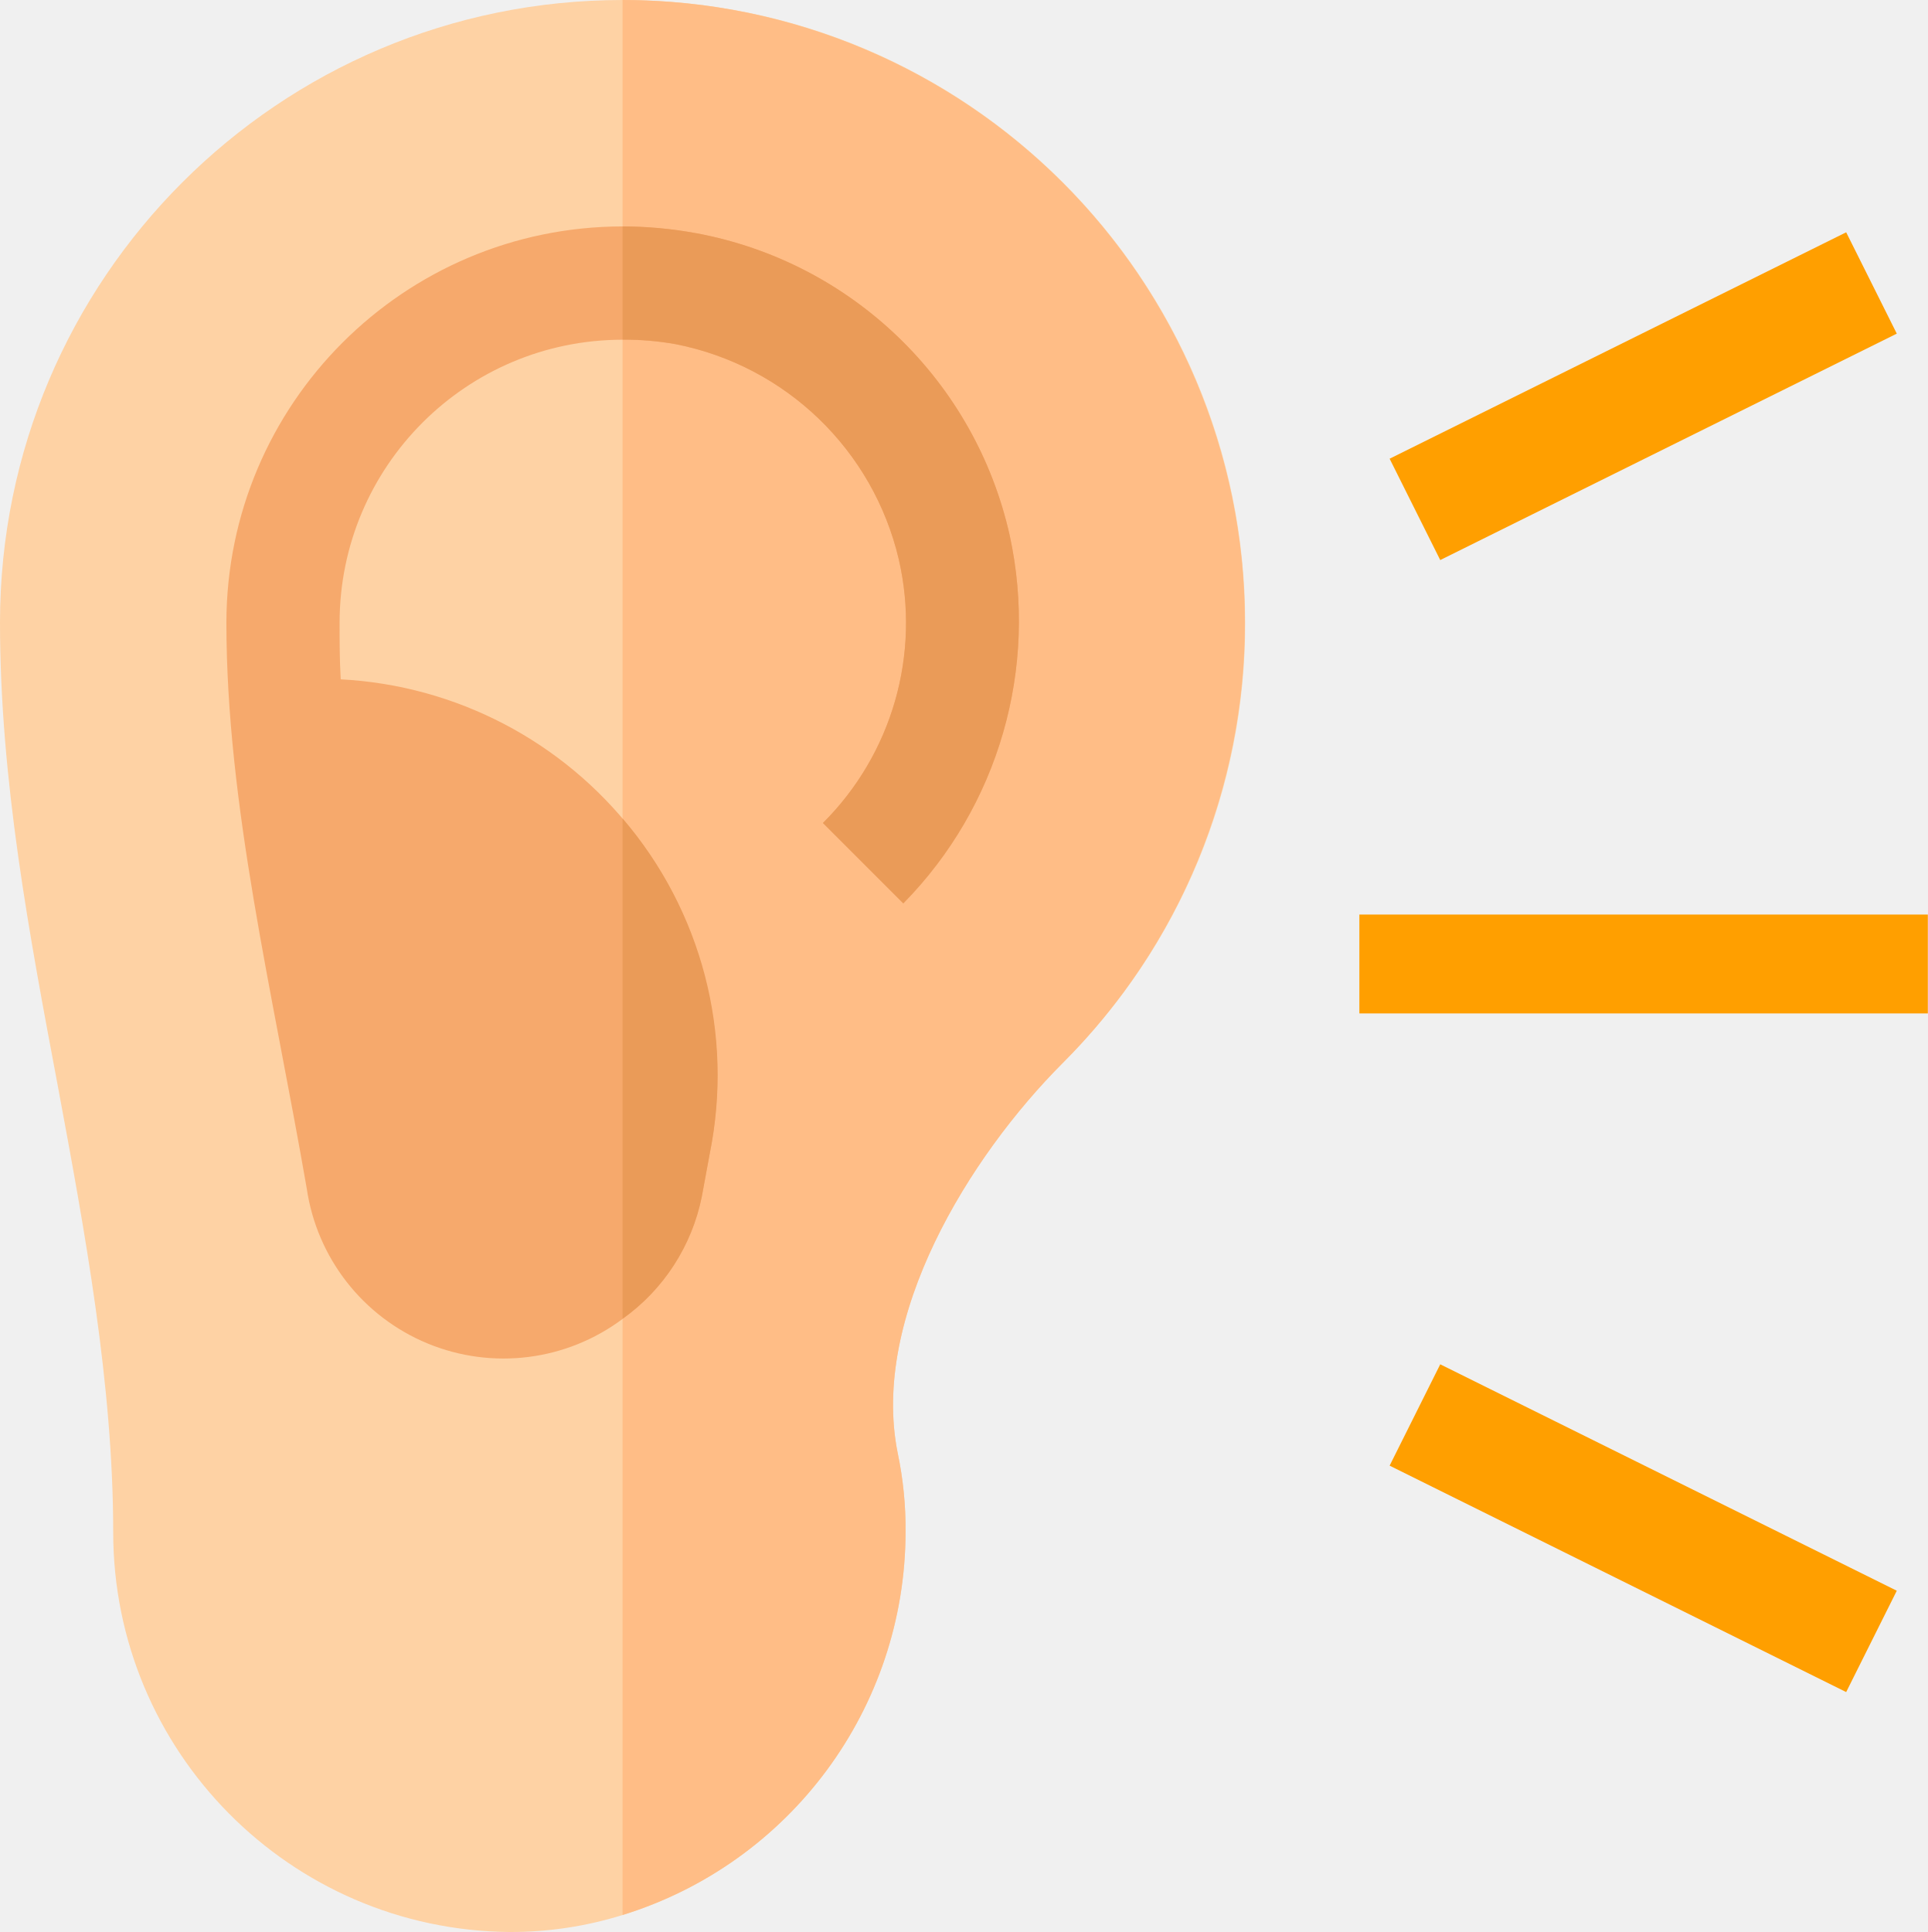
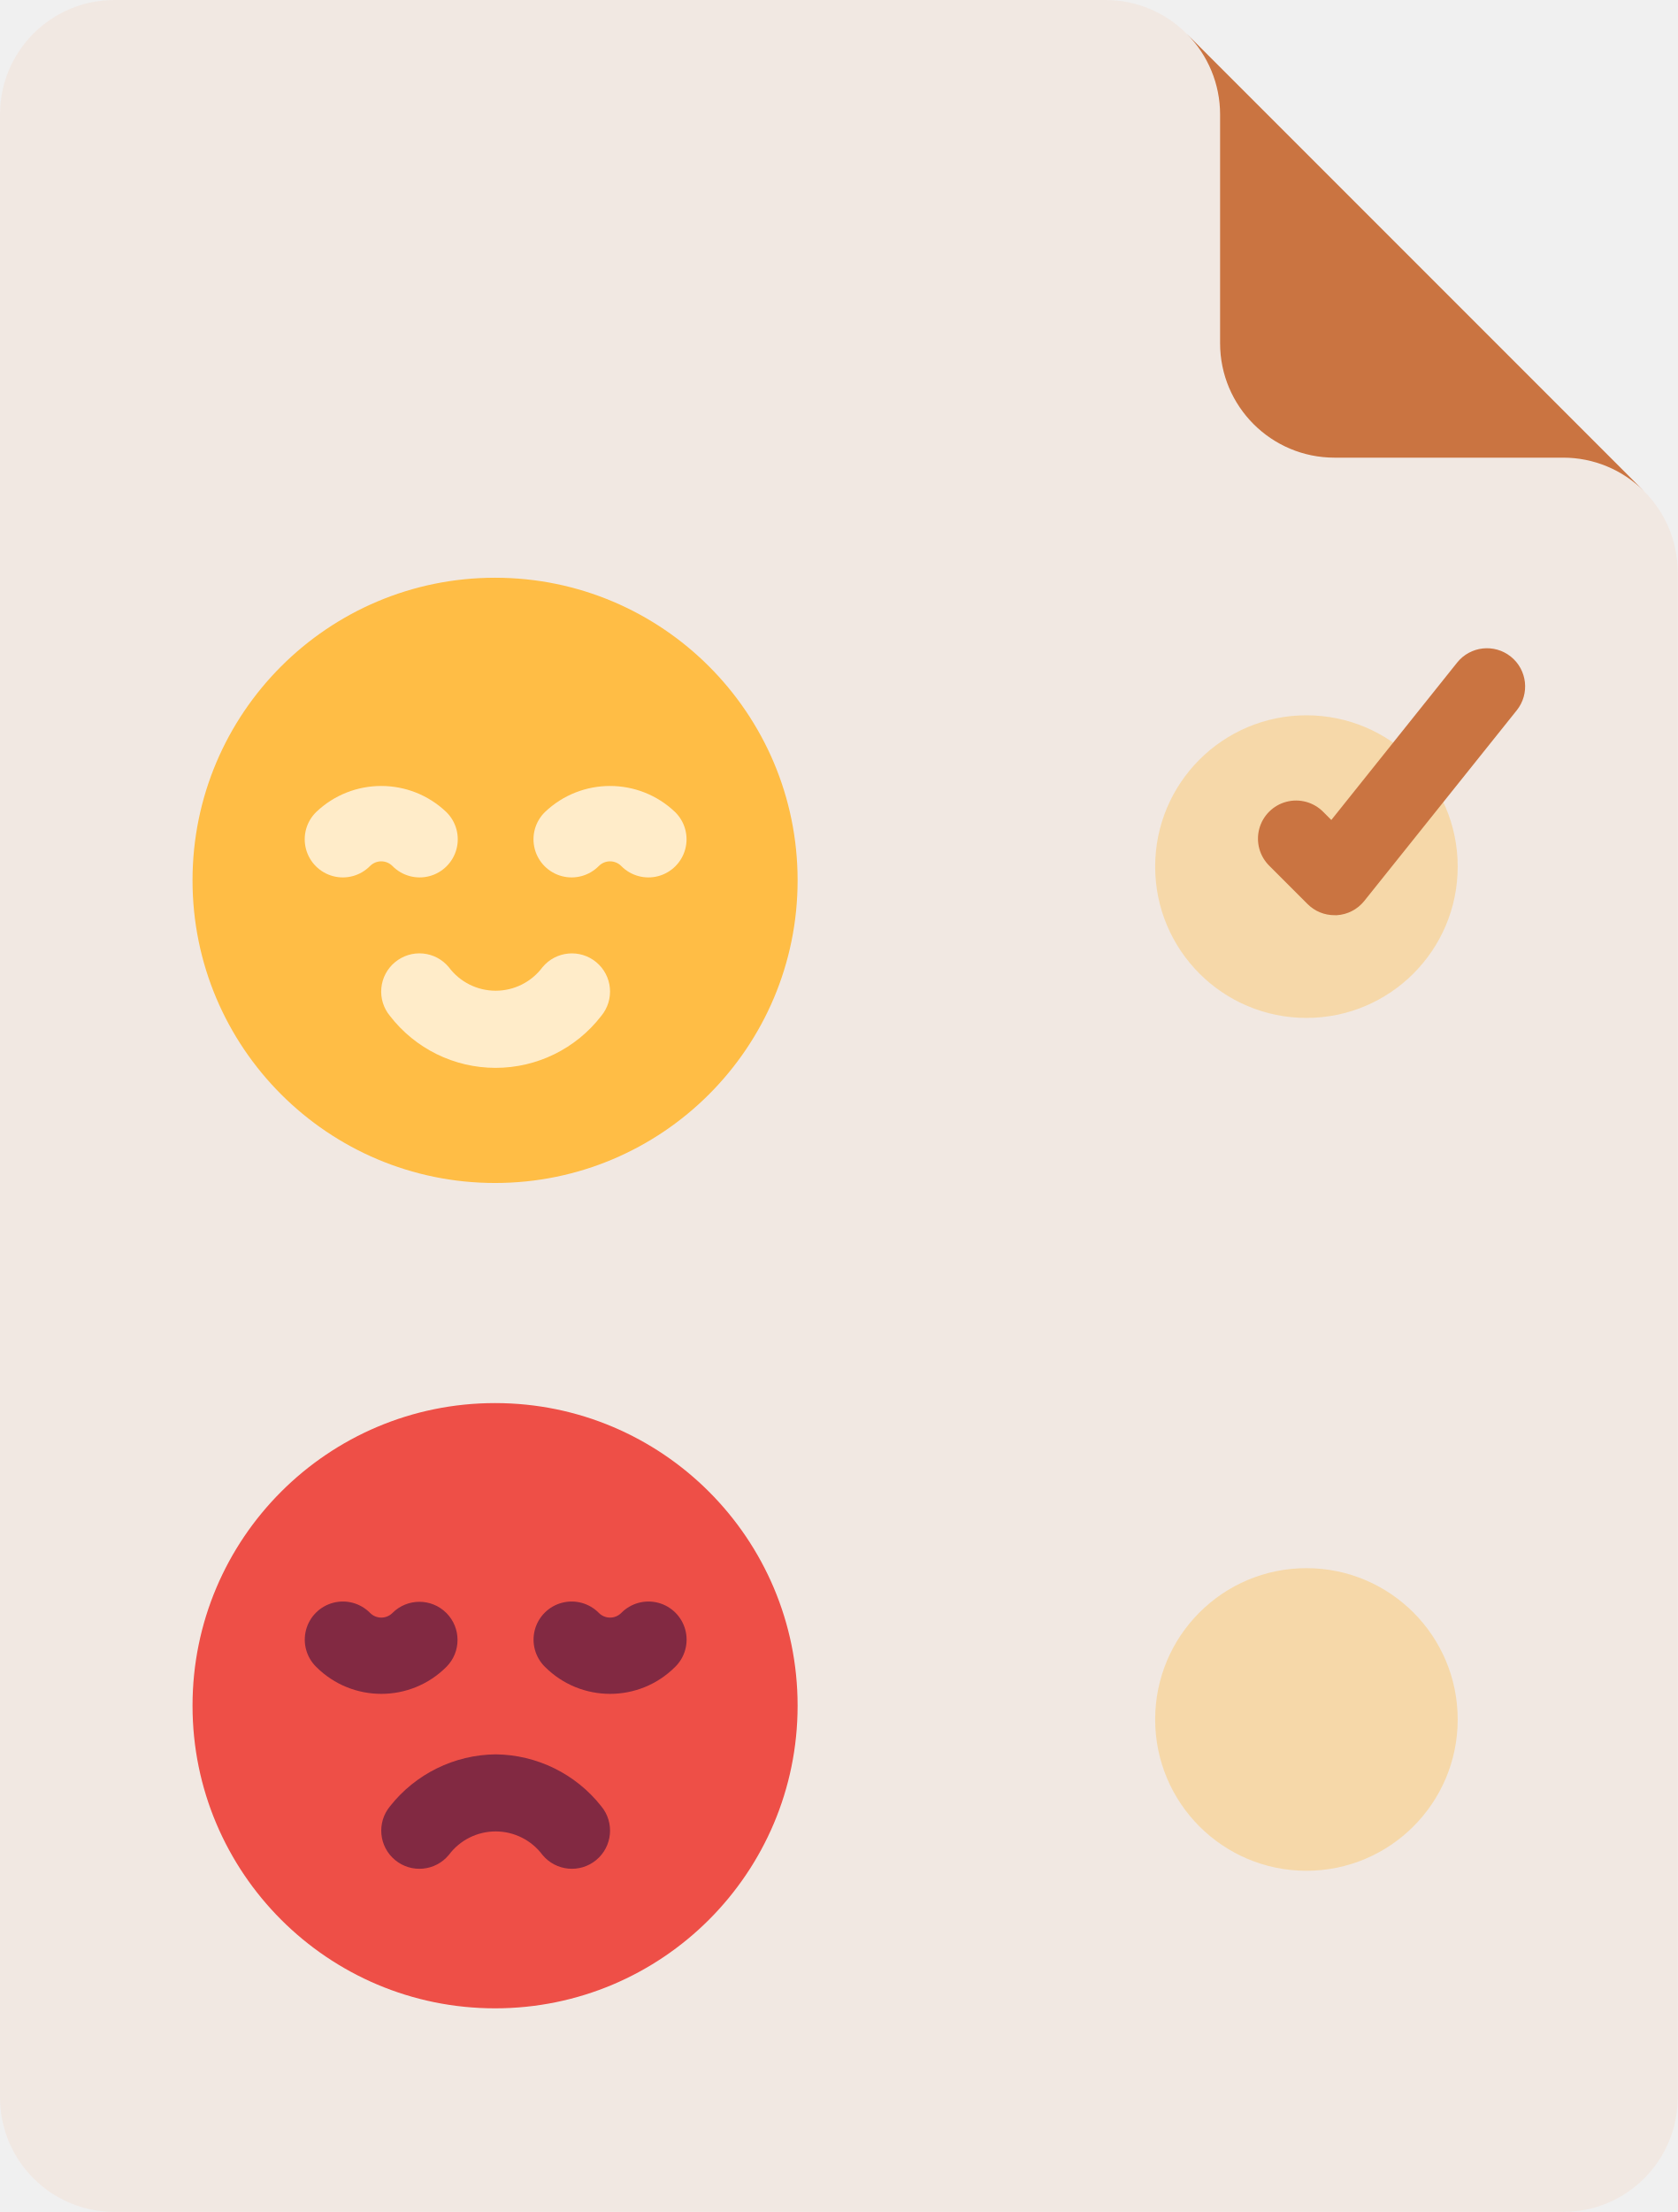
- <svg xmlns="http://www.w3.org/2000/svg" id="Grupo_1103041" data-name="Grupo 1103041" width="78" height="78.163" viewBox="0 0 78 78.163">
-   <path id="Trazado_913173" data-name="Trazado 913173" d="M50.378,25.189A25.189,25.189,0,0,0,0,25.189c0,6.366,1.191,12.64,2.336,18.731,1.1,5.908,2.244,12.106,2.244,18.06A16.178,16.178,0,0,0,20.609,78.163a15.187,15.187,0,0,0,4.58-.687A16.25,16.25,0,0,0,36.639,61.98a14.94,14.94,0,0,0-.321-3.206C35.219,53.279,39.2,46.806,43,43A25.011,25.011,0,0,0,50.378,25.189Z" fill="#fed2a4" />
-   <path id="Trazado_913174" data-name="Trazado 913174" d="M182.816,43c-3.8,3.8-7.786,10.274-6.687,15.77a14.931,14.931,0,0,1,.321,3.206A16.25,16.25,0,0,1,165,77.475V0a25.2,25.2,0,0,1,17.816,43Z" transform="translate(-139.811)" fill="#ffbd86" />
-   <path id="Trazado_913175" data-name="Trazado 913175" d="M91.692,72.5A15.982,15.982,0,0,0,79.006,60.275,16.763,16.763,0,0,0,76.029,60,16.047,16.047,0,0,0,60,76.029c0,7.374,1.878,14.976,3.252,22.9A8.045,8.045,0,0,0,76.029,104.2a8.014,8.014,0,0,0,3.206-4.946l.321-1.74a16.076,16.076,0,0,0-14.93-19.19c-.046-.779-.046-1.511-.046-2.29a11.453,11.453,0,0,1,11.45-11.45,11.725,11.725,0,0,1,2.152.183,11.564,11.564,0,0,1,9.023,8.7,11.428,11.428,0,0,1-3.068,10.671l3.252,3.252A16.287,16.287,0,0,0,91.692,72.5Z" transform="translate(-50.84 -50.84)" fill="#f6a96c" />
-   <g id="Grupo_1103039" data-name="Grupo 1103039" transform="translate(54.958 9.401)">
-     <rect id="Rectángulo_404228" data-name="Rectángulo 404228" width="23" height="4" transform="translate(0.042 27.599)" fill="#ff9f00" />
-     <path id="Trazado_913176" data-name="Trazado 913176" d="M386.763,374.839l-18.472-9.16,2.048-4.1,18.472,9.16Z" transform="translate(-367.025 -315.784)" fill="#ff9f00" />
-     <path id="Trazado_913177" data-name="Trazado 913177" d="M370.339,74.839l-2.048-4.1,18.472-9.16,2.048,4.1Z" transform="translate(-367.025 -61.582)" fill="#ff9f00" />
-   </g>
-   <g id="Grupo_1103040" data-name="Grupo 1103040" transform="translate(25.189 9.16)">
-     <path id="Trazado_913178" data-name="Trazado 913178" d="M165,216.9a15.926,15.926,0,0,1,3.527,13.556l-.321,1.74A8.014,8.014,0,0,1,165,237.142V216.9Z" transform="translate(-165 -192.947)" fill="#ea9b58" />
-     <path id="Trazado_913179" data-name="Trazado 913179" d="M176.358,87.387l-3.252-3.252a11.427,11.427,0,0,0,3.068-10.671,11.564,11.564,0,0,0-9.022-8.7A11.735,11.735,0,0,0,165,64.58V60a16.763,16.763,0,0,1,2.977.275A15.982,15.982,0,0,1,180.663,72.5,16.287,16.287,0,0,1,176.358,87.387Z" transform="translate(-165 -60)" fill="#ea9b58" />
+ <svg xmlns="http://www.w3.org/2000/svg" width="60.996" height="80.403" viewBox="0 0 60.996 80.403">
+   <g id="Grupo_1103415" data-name="Grupo 1103415" transform="translate(-8 -1)">
+     <path id="Trazado_913492" data-name="Trazado 913492" d="M69,21.794V77.245A4.159,4.159,0,0,1,64.837,81.4H12.159A4.159,4.159,0,0,1,8,77.245V5.159A4.159,4.159,0,0,1,12.159,1H48.2a4.149,4.149,0,0,1,2.939,1.22L67.776,18.855A4.149,4.149,0,0,1,69,21.794Z" fill="#f6ccb3" opacity="0.22" />
+     <circle id="Elipse_11543" data-name="Elipse 11543" cx="5.5" cy="5.5" r="5.5" transform="translate(50 27)" fill="#ffbd45" opacity="0.36" />
+     <circle id="Elipse_11544" data-name="Elipse 11544" cx="5.5" cy="5.5" r="5.5" transform="translate(50 58)" fill="#ffbd45" opacity="0.36" />
+     <circle id="Elipse_11545" data-name="Elipse 11545" cx="11" cy="11" r="11" transform="translate(15 22)" fill="#ffbd45" />
+     <circle id="Elipse_11546" data-name="Elipse 11546" cx="11" cy="11" r="11" transform="translate(15 52)" fill="#ee4f47" />
+     <path id="Trazado_913493" data-name="Trazado 913493" d="M55.755,18.515a4.149,4.149,0,0,0-2.939-1.22H44.5a4.159,4.159,0,0,1-4.159-4.159V4.819A4.149,4.149,0,0,0,39.12,1.88Z" transform="translate(12.02 0.34)" fill="#ca7441" />
+     <path id="Trazado_913494" data-name="Trazado 913494" d="M43.773,27.7a1.377,1.377,0,0,1-.98-.406l-1.386-1.386a1.386,1.386,0,1,1,1.96-1.96l.291.291,4.575-5.722A1.387,1.387,0,0,1,50.4,20.253l-5.545,6.931a1.386,1.386,0,0,1-1.005.517Z" transform="translate(12.747 6.566)" fill="#ca7441" />
+     <g id="Grupo_1103414" data-name="Grupo 1103414" transform="translate(19.09 29.569)" opacity="0.71">
+       <path id="Trazado_913495" data-name="Trazado 913495" d="M18.366,24.517a.574.574,0,0,1,.812,0,1.386,1.386,0,1,0,1.96-1.96,3.427,3.427,0,0,0-4.733,0,1.386,1.386,0,1,0,1.96,1.96Z" transform="translate(-16 -21.609)" fill="#fff" />
+       <path id="Trazado_913496" data-name="Trazado 913496" d="M24.366,24.517a.574.574,0,0,1,.812,0,1.386,1.386,0,1,0,1.96-1.96,3.427,3.427,0,0,0-4.733,0,1.386,1.386,0,1,0,1.96,1.96Z" transform="translate(-13.682 -21.609)" fill="#fff" />
+       <path id="Trazado_913497" data-name="Trazado 913497" d="M18.5,26.318a1.386,1.386,0,0,0-.184,1.953,4.852,4.852,0,0,0,7.683,0A1.387,1.387,0,1,0,23.863,26.5a2.124,2.124,0,0,1-3.407,0,1.386,1.386,0,0,0-1.953-.184Z" transform="translate(-15.228 -19.913)" fill="#fff" />
+     </g>
+     <path id="Trazado_913498" data-name="Trazado 913498" d="M21.139,43.406a1.386,1.386,0,0,0-1.96,0,.574.574,0,0,1-.812,0,1.386,1.386,0,1,0-1.96,1.96,3.346,3.346,0,0,0,4.733,0A1.386,1.386,0,0,0,21.139,43.406Z" transform="translate(3.09 16.223)" fill="#822942" />
+     <path id="Trazado_913499" data-name="Trazado 913499" d="M25.179,43.406a.574.574,0,0,1-.812,0,1.386,1.386,0,1,0-1.96,1.96,3.346,3.346,0,0,0,4.733,0,1.386,1.386,0,1,0-1.96-1.96Z" transform="translate(5.408 16.223)" fill="#822942" />
+     <path id="Trazado_913500" data-name="Trazado 913500" d="M22.159,47a4.956,4.956,0,0,0-3.841,1.888,1.387,1.387,0,1,0,2.138,1.769,2.124,2.124,0,0,1,3.407,0A1.387,1.387,0,0,0,26,48.888,4.956,4.956,0,0,0,22.159,47Z" transform="translate(3.862 17.768)" fill="#822942" />
  </g>
</svg>
